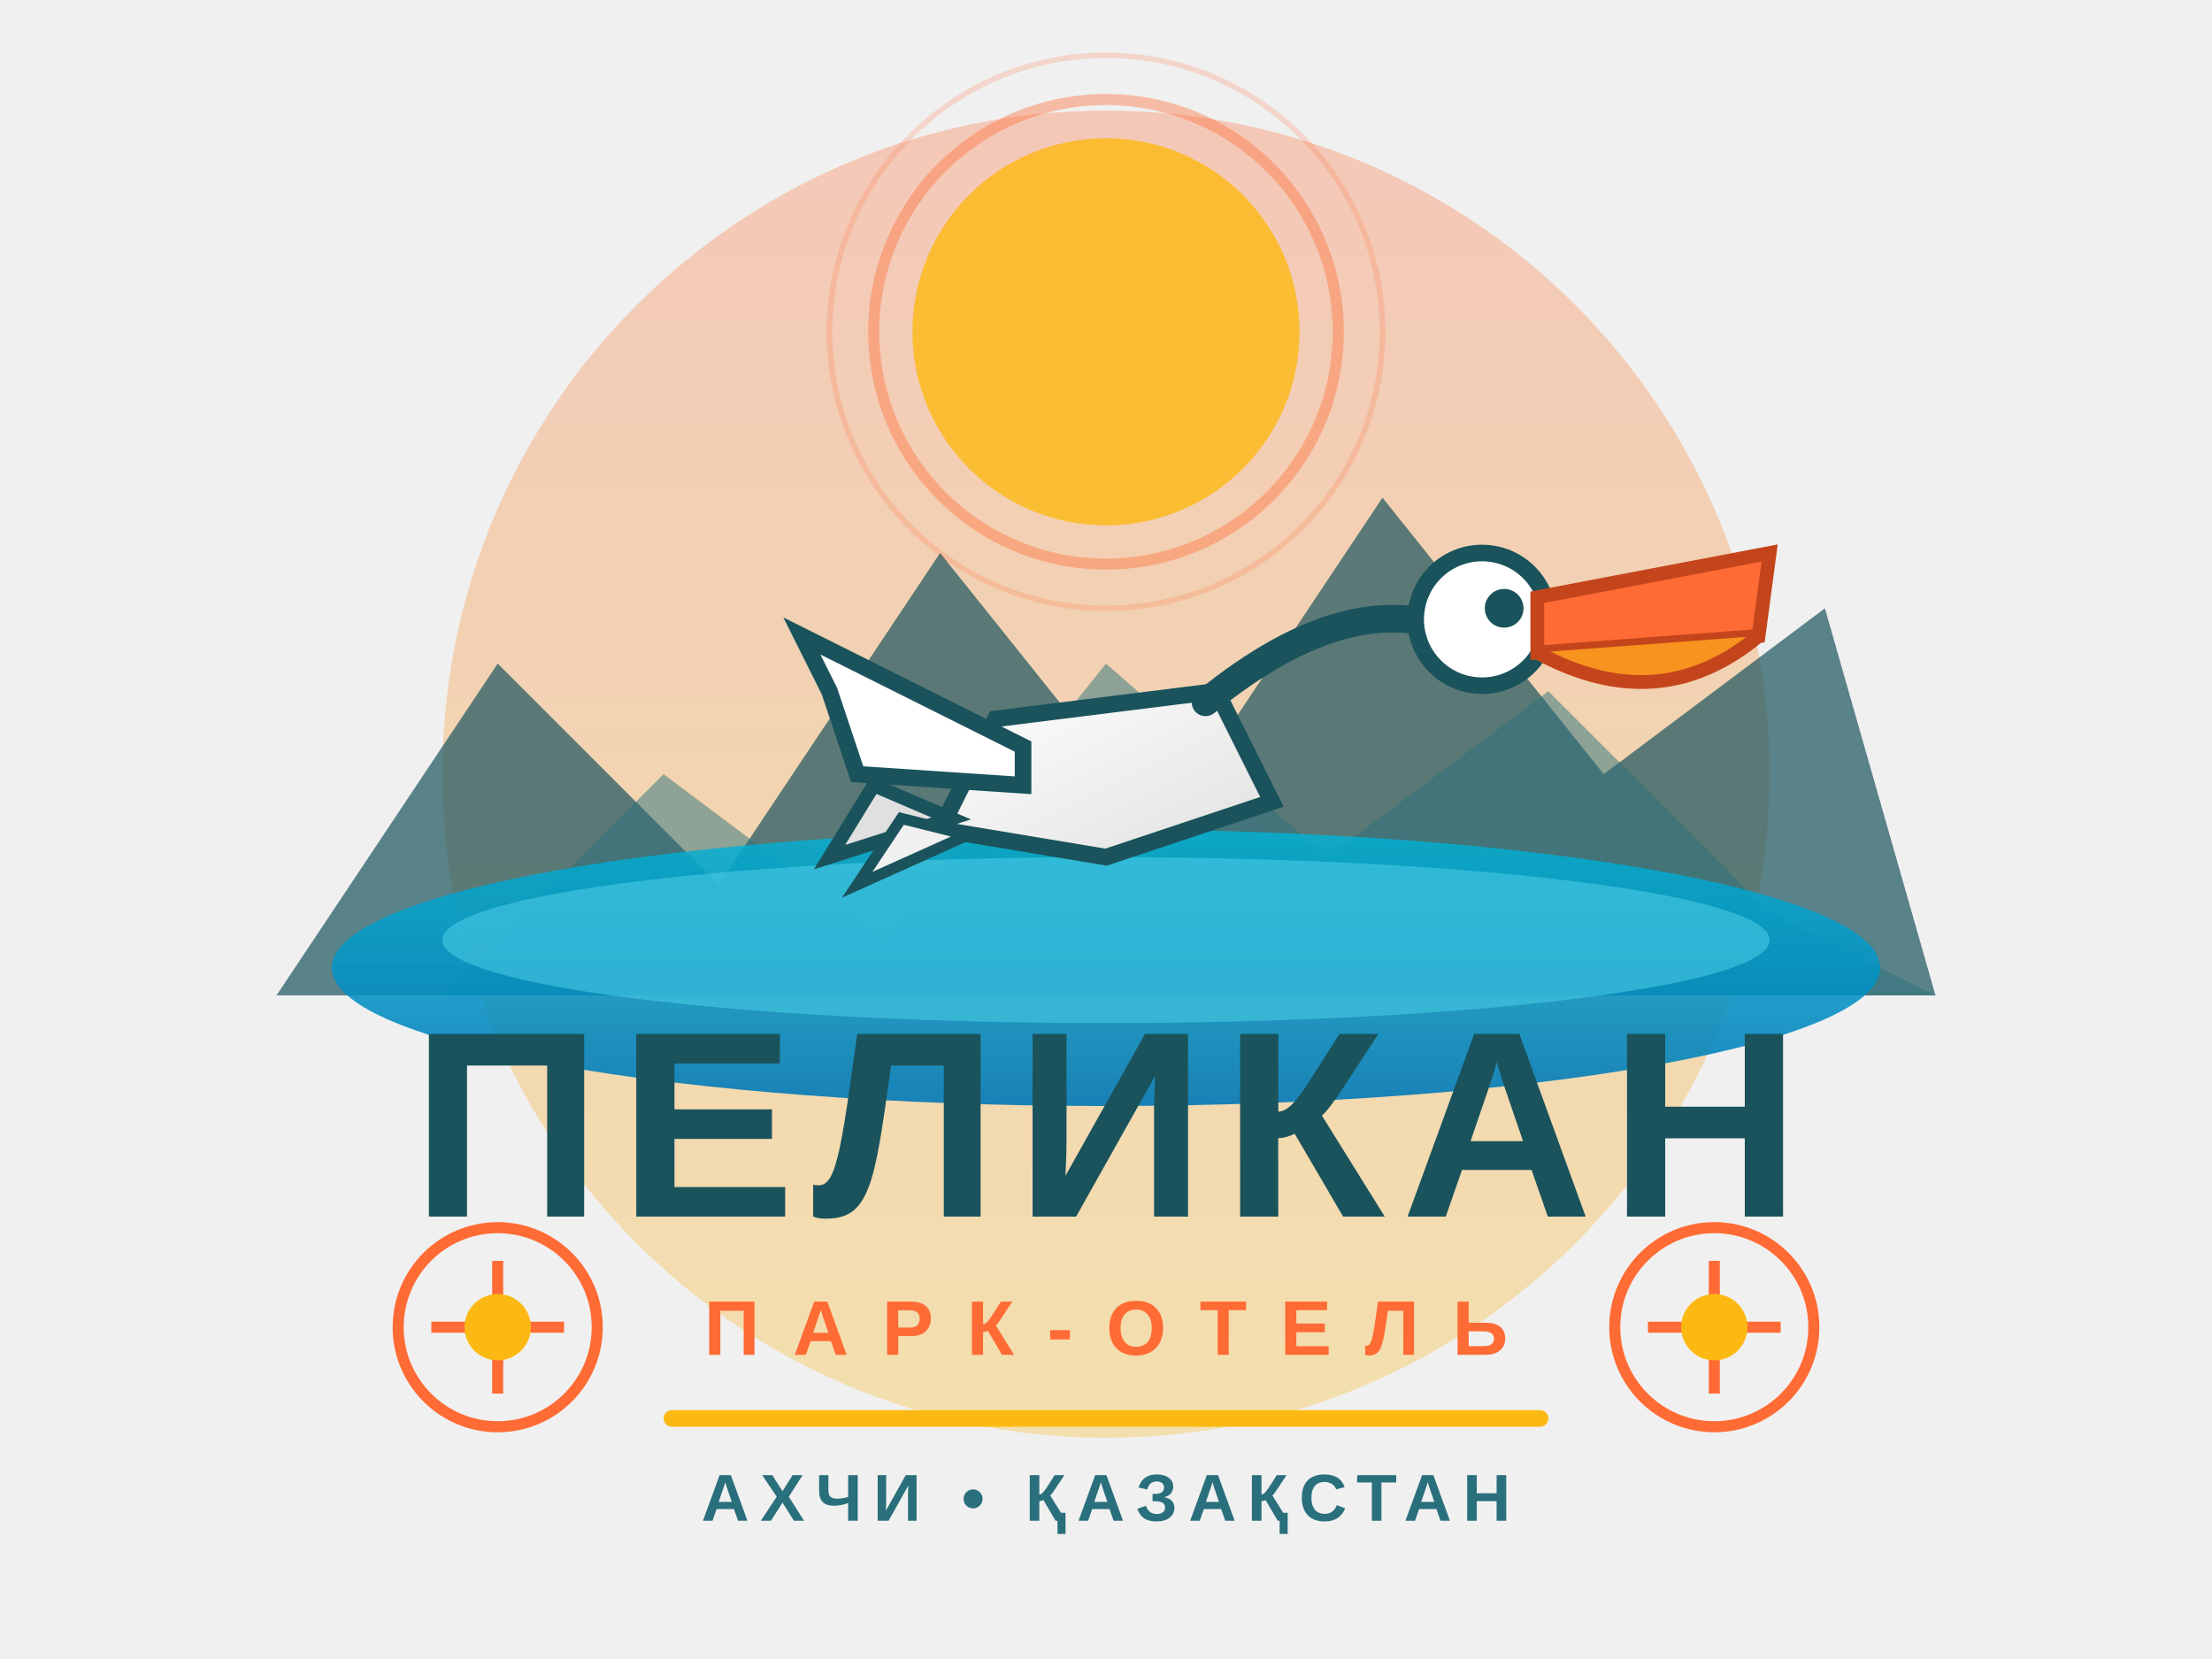
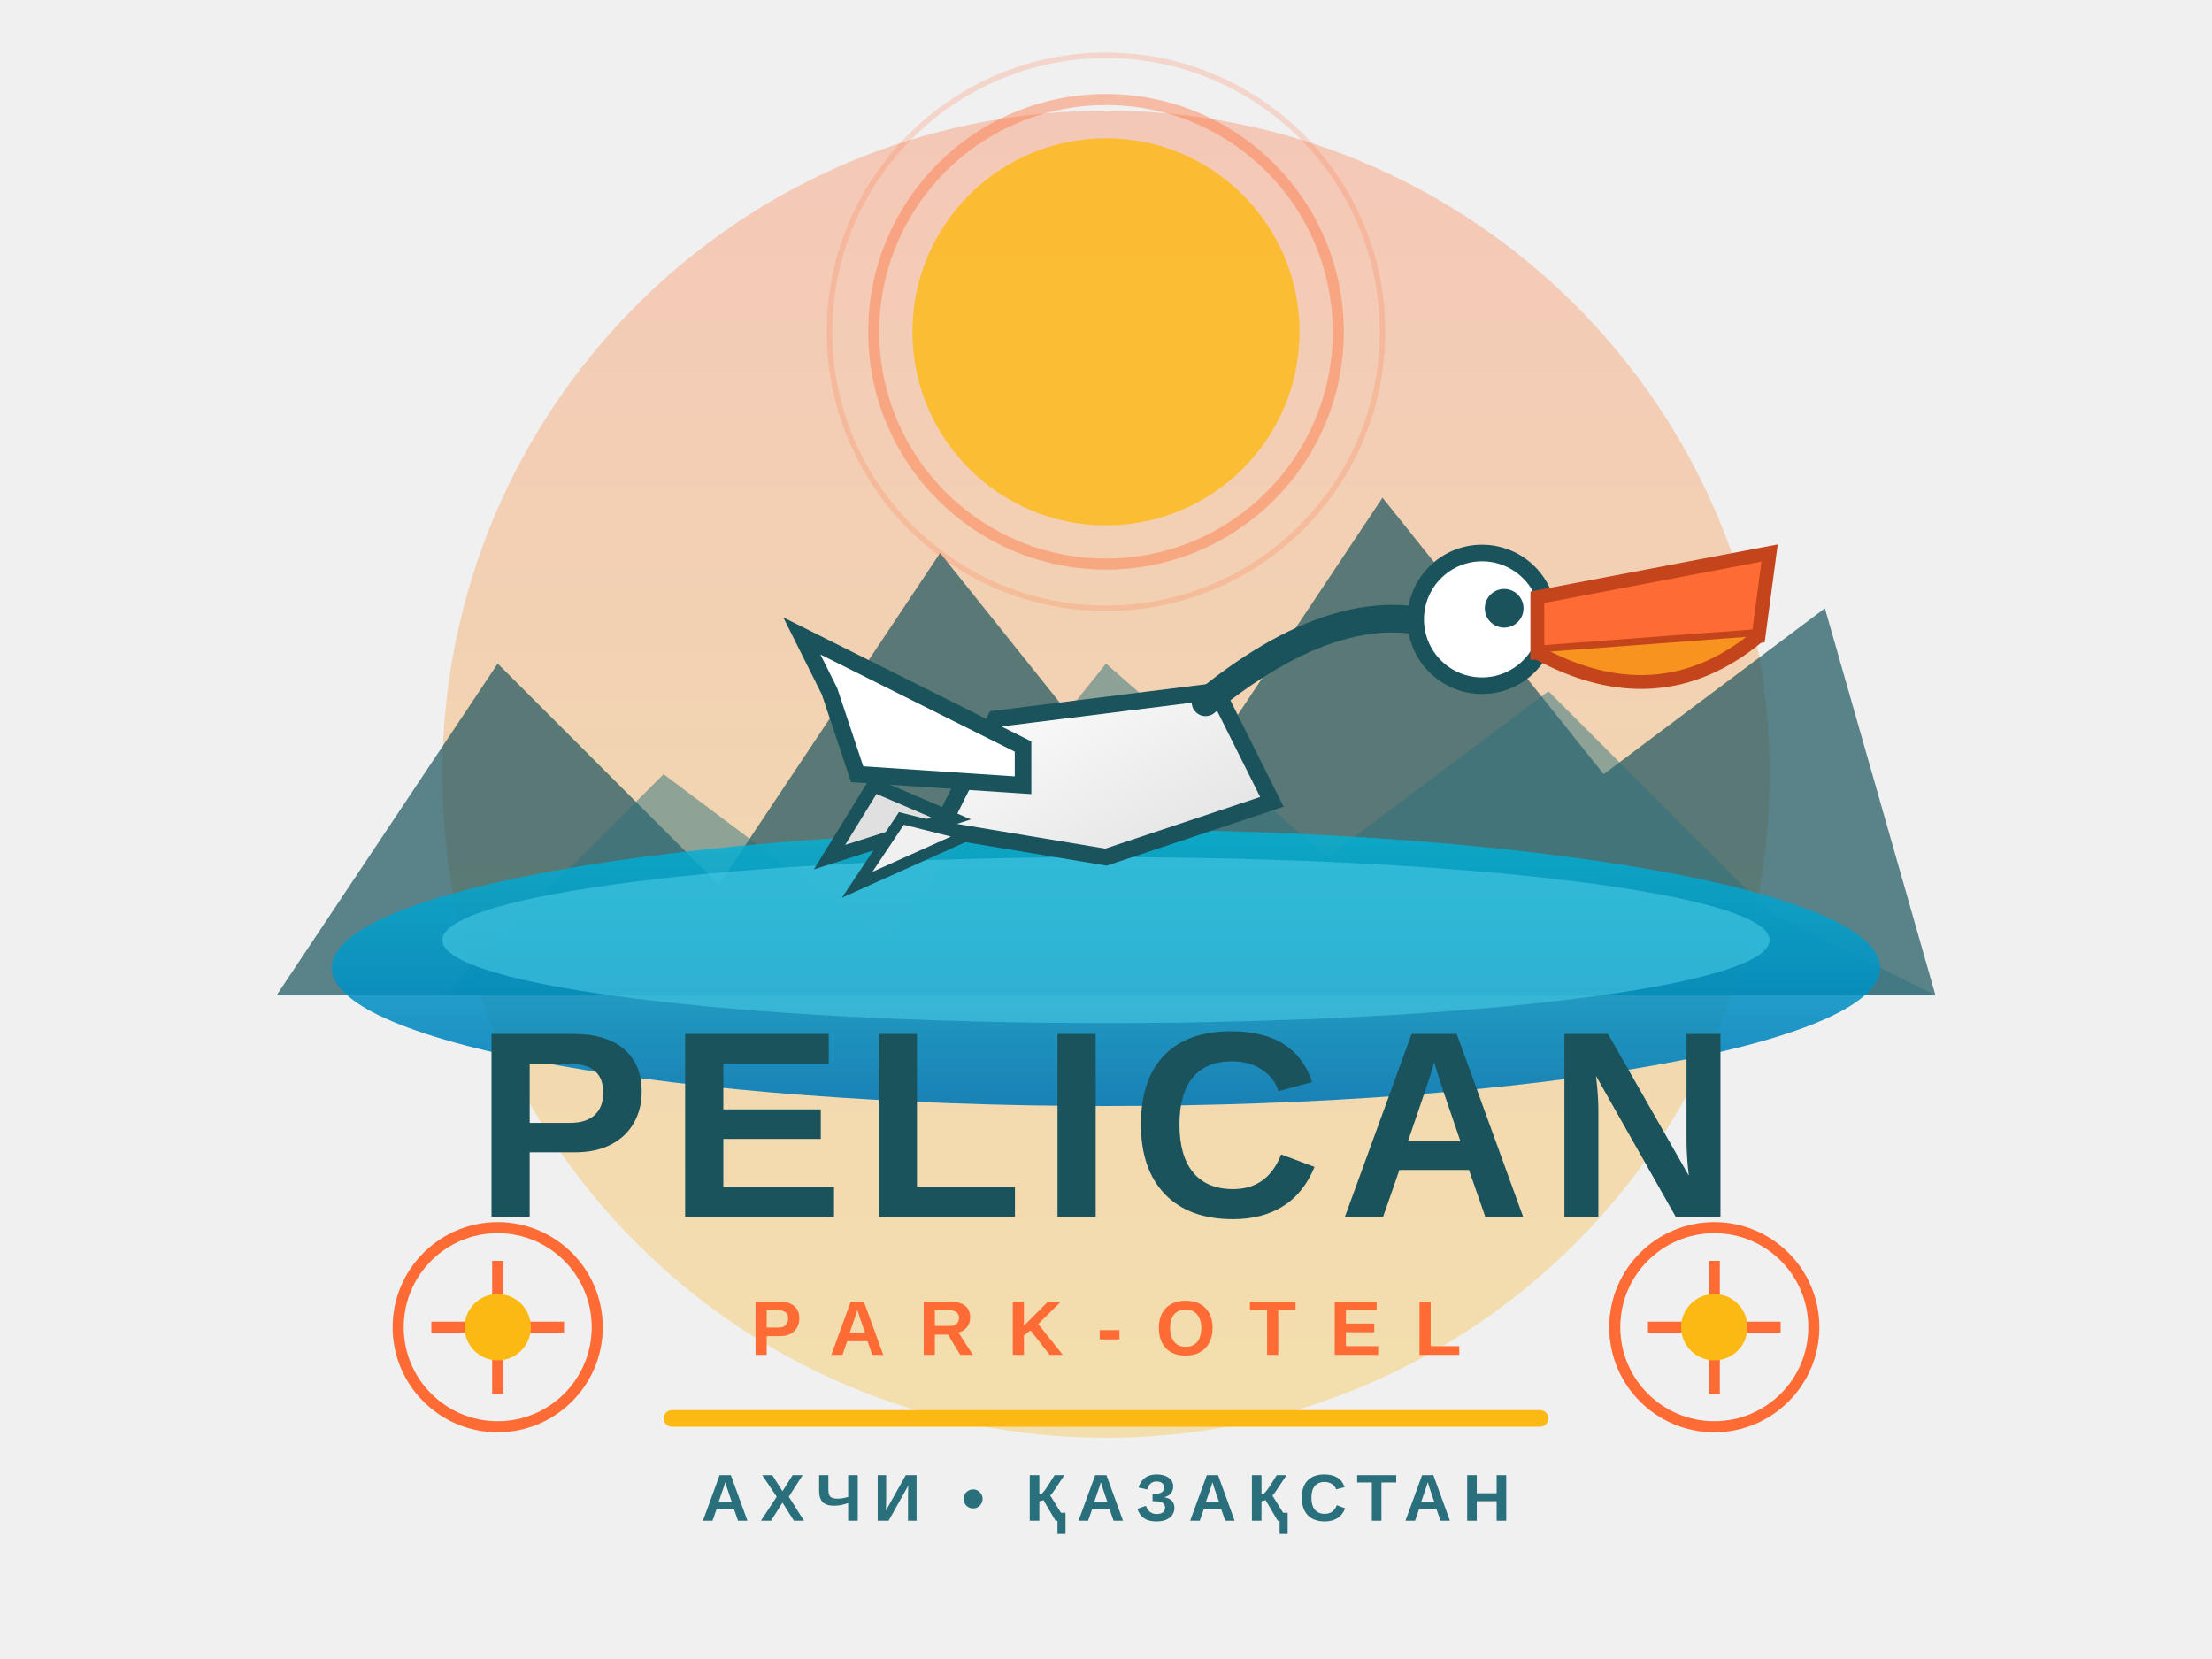
<svg xmlns="http://www.w3.org/2000/svg" viewBox="0 0 400 300">
  <defs>
    <linearGradient id="skyGrad" x1="0%" y1="0%" x2="0%" y2="100%">
      <stop offset="0%" style="stop-color:#FF6B35;stop-opacity:1" />
      <stop offset="50%" style="stop-color:#F7931E;stop-opacity:1" />
      <stop offset="100%" style="stop-color:#FDB913;stop-opacity:1" />
    </linearGradient>
    <linearGradient id="pelicanGrad" x1="0%" y1="0%" x2="100%" y2="100%">
      <stop offset="0%" style="stop-color:#FFFFFF;stop-opacity:1" />
      <stop offset="100%" style="stop-color:#E0E0E0;stop-opacity:1" />
    </linearGradient>
    <linearGradient id="waterGrad" x1="0%" y1="0%" x2="0%" y2="100%">
      <stop offset="0%" style="stop-color:#00B4D8;stop-opacity:0.8" />
      <stop offset="100%" style="stop-color:#0077B6;stop-opacity:0.9" />
    </linearGradient>
  </defs>
  <circle cx="200" cy="140" r="120" fill="url(#skyGrad)" opacity="0.3" />
  <circle cx="200" cy="60" r="35" fill="#FDB913" opacity="0.8" />
  <circle cx="200" cy="60" r="42" fill="none" stroke="#FF6B35" stroke-width="2" opacity="0.4" />
  <circle cx="200" cy="60" r="50" fill="none" stroke="#FF6B35" stroke-width="1" opacity="0.2" />
  <path d="M 50 180 L 90 120 L 130 160 L 170 100 L 210 150 L 250 90 L 290 140 L 330 110 L 350 180 Z" fill="#1A535C" opacity="0.7" />
  <path d="M 80 180 L 120 140 L 160 170 L 200 120 L 240 155 L 280 125 L 320 165 L 350 180 Z" fill="#2A6F7C" opacity="0.5" />
  <ellipse cx="200" cy="175" rx="140" ry="25" fill="url(#waterGrad)" />
  <ellipse cx="200" cy="170" rx="120" ry="15" fill="#48CAE4" opacity="0.6" />
  <path d="M 180 130 L 220 125 L 230 145 L 200 155 L 170 150 Z" fill="url(#pelicanGrad)" stroke="#1A535C" stroke-width="3" />
  <path d="M 185 135 L 145 115 L 150 125 L 155 140 L 185 142 Z" fill="#FFFFFF" stroke="#1A535C" stroke-width="3" />
  <path d="M 218 127 Q 245 105 265 115" stroke="#1A535C" stroke-width="5" fill="none" stroke-linecap="round" />
  <circle cx="268" cy="112" r="12" fill="#FFFFFF" stroke="#1A535C" stroke-width="3" />
  <path d="M 278 108 L 320 100 L 318 115 L 278 118 Z" fill="#FF6B35" stroke="#C4451C" stroke-width="2.5" />
  <path d="M 278 118 Q 300 130 318 115" fill="#F7931E" stroke="#C4451C" stroke-width="2.5" />
  <circle cx="272" cy="110" r="3.5" fill="#1A535C" />
  <path d="M 172 148 L 150 155 L 158 142 Z" fill="#E0E0E0" stroke="#1A535C" stroke-width="2.5" />
  <path d="M 175 151 L 155 160 L 163 148 Z" fill="#F0F0F0" stroke="#1A535C" stroke-width="2" />
  <circle cx="90" cy="240" r="18" fill="none" stroke="#FF6B35" stroke-width="2" />
  <path d="M 90 228 L 90 252 M 78 240 L 102 240" stroke="#FF6B35" stroke-width="2" />
  <circle cx="90" cy="240" r="6" fill="#FDB913" />
  <circle cx="310" cy="240" r="18" fill="none" stroke="#FF6B35" stroke-width="2" />
  <path d="M 310 228 L 310 252 M 298 240 L 322 240" stroke="#FF6B35" stroke-width="2" />
  <circle cx="310" cy="240" r="6" fill="#FDB913" />
-   <text x="200" y="220" font-family="Arial, sans-serif" font-size="48" font-weight="900" fill="#1A535C" text-anchor="middle" letter-spacing="3">ПЕЛИКАН</text>
-   <text x="200" y="245" font-family="Arial, sans-serif" font-size="14" font-weight="600" fill="#FF6B35" text-anchor="middle" letter-spacing="6">ПАРК-ОТЕЛЬ</text>
+   <text x="200" y="220" font-family="Arial, sans-serif" font-size="48" font-weight="900" fill="#1A535C" text-anchor="middle" letter-spacing="3">PELICAN</text>
+   <text x="200" y="245" font-family="Arial, sans-serif" font-size="14" font-weight="600" fill="#FF6B35" text-anchor="middle" letter-spacing="6">PARK-OTEL</text>
  <rect x="120" y="255" width="160" height="3" fill="#FDB913" rx="1.5" />
  <text x="200" y="275" font-family="Arial, sans-serif" font-size="12" font-weight="600" fill="#2A6F7C" text-anchor="middle" letter-spacing="2">АХЧИ • ҚАЗАҚСТАН</text>
</svg>
